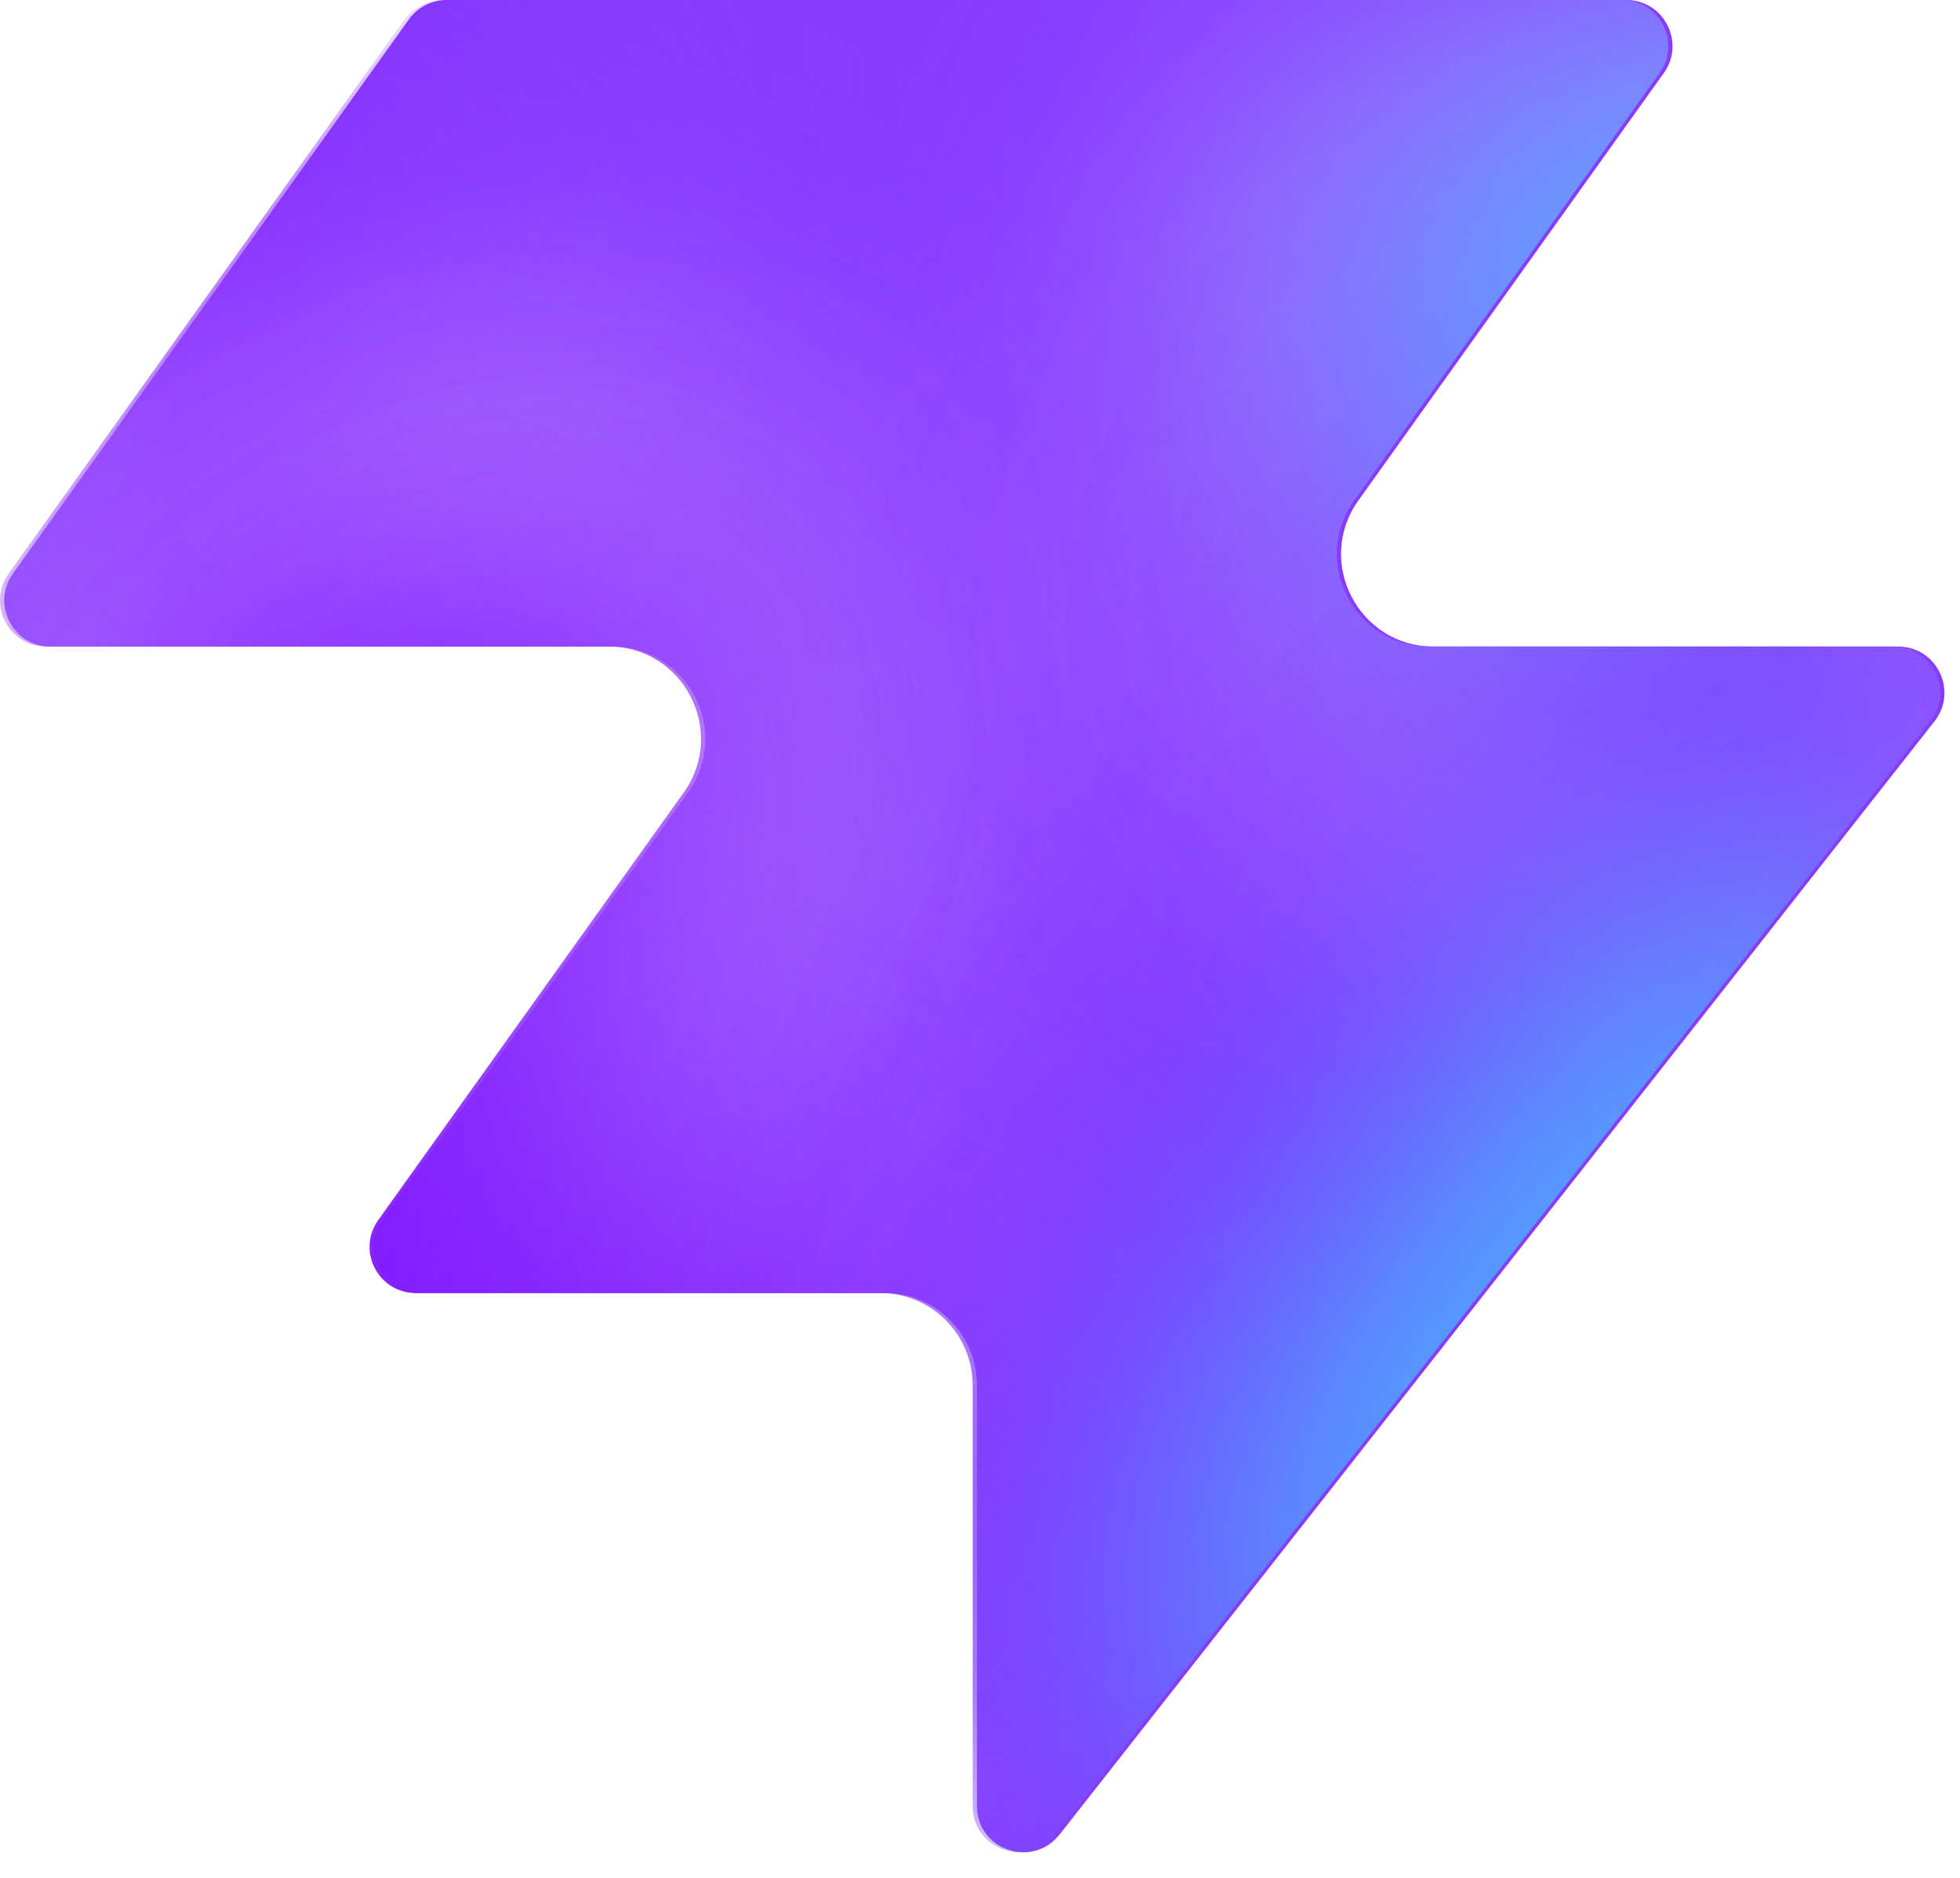
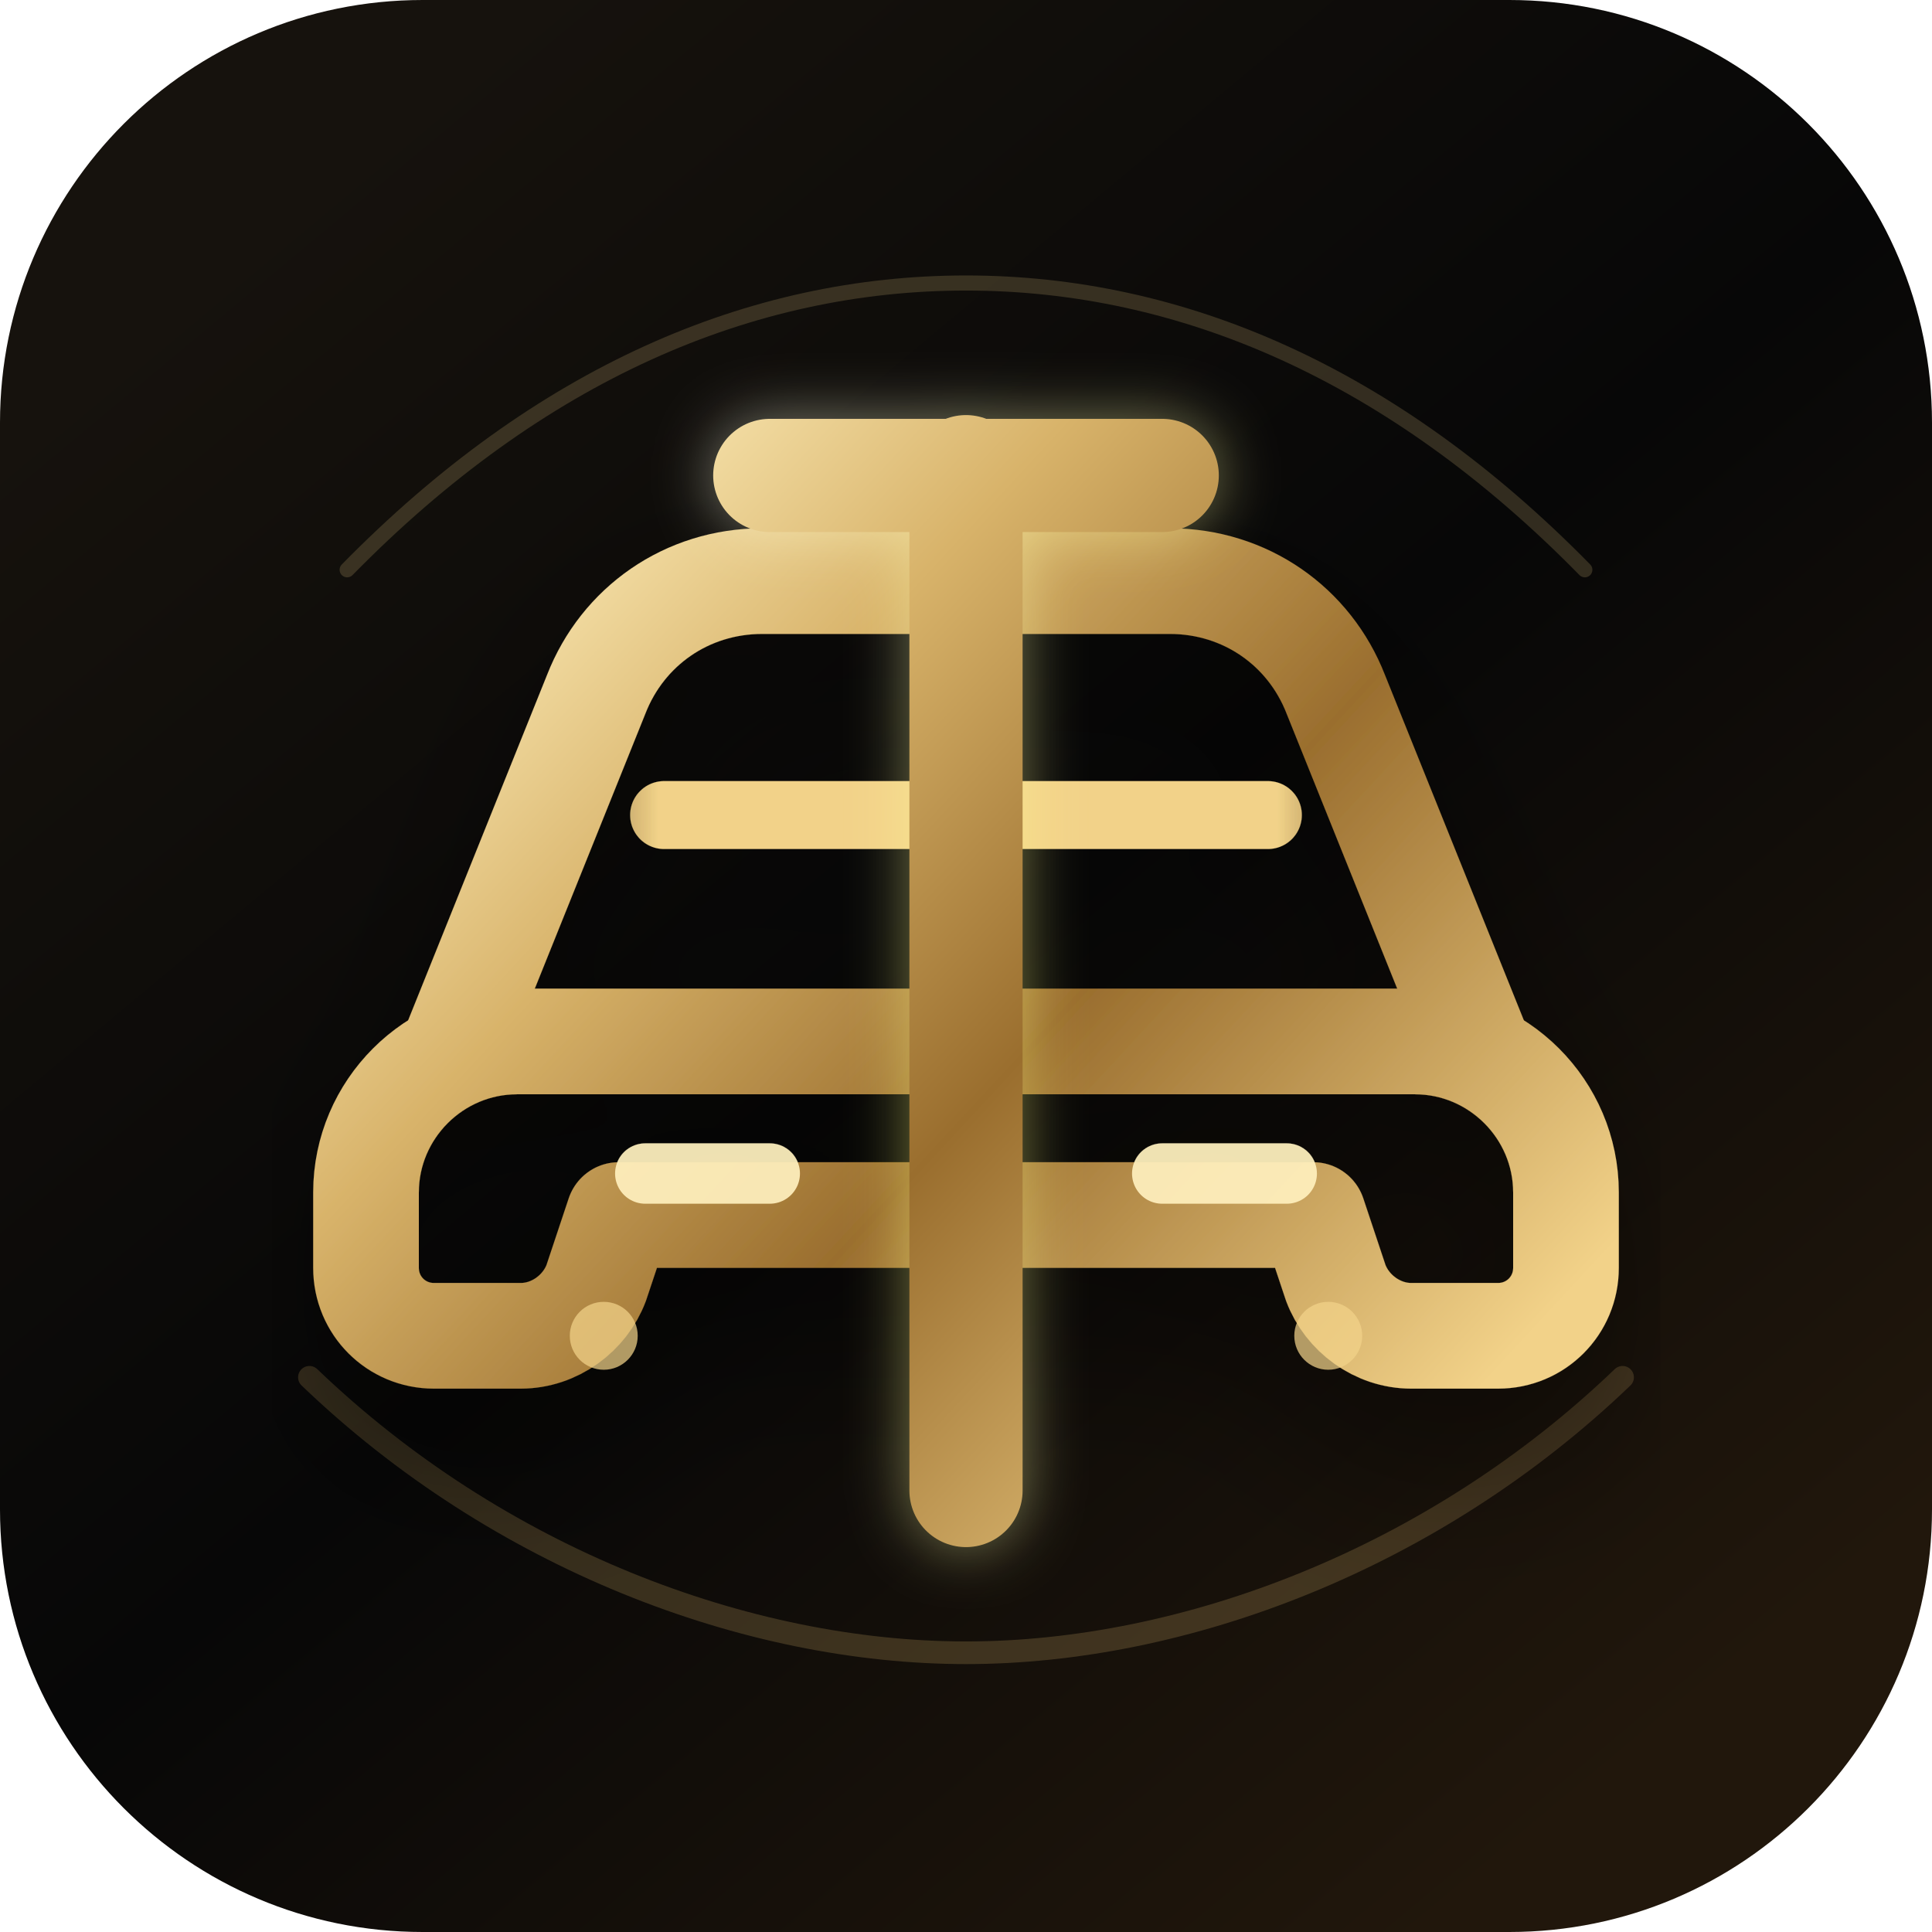
- <svg xmlns="http://www.w3.org/2000/svg" width="48" height="46" fill="none" viewBox="0 0 48 46">
-   <path fill="#863bff" d="M25.946 44.938c-.664.845-2.021.375-2.021-.698V33.937a2.26 2.26 0 0 0-2.262-2.262H10.287c-.92 0-1.456-1.04-.92-1.788l7.48-10.471c1.07-1.497 0-3.578-1.842-3.578H1.237c-.92 0-1.456-1.04-.92-1.788L10.013.474c.214-.297.556-.474.92-.474h28.894c.92 0 1.456 1.04.92 1.788l-7.48 10.471c-1.07 1.498 0 3.579 1.842 3.579h11.377c.943 0 1.473 1.088.89 1.83L25.947 44.94z" style="fill:#863bff;fill:color(display-p3 .525 .23 1);fill-opacity:1" />
-   <mask id="a" width="48" height="46" x="0" y="0" maskUnits="userSpaceOnUse" style="mask-type:alpha">
-     <path fill="#000" d="M25.842 44.938c-.664.844-2.021.375-2.021-.698V33.937a2.26 2.26 0 0 0-2.262-2.262H10.183c-.92 0-1.456-1.04-.92-1.788l7.48-10.471c1.07-1.498 0-3.579-1.842-3.579H1.133c-.92 0-1.456-1.04-.92-1.787L9.91.473c.214-.297.556-.474.92-.474h28.894c.92 0 1.456 1.04.92 1.788l-7.48 10.471c-1.07 1.498 0 3.578 1.842 3.578h11.377c.943 0 1.473 1.088.89 1.832L25.843 44.94z" style="fill:#000;fill-opacity:1" />
-   </mask>
-   <g mask="url(#a)">
-     <g filter="url(#b)">
-       <ellipse cx="5.508" cy="14.704" fill="#ede6ff" rx="5.508" ry="14.704" style="fill:#ede6ff;fill:color(display-p3 .927 .903 1);fill-opacity:1" transform="matrix(.00324 1 1 -.00324 -4.47 31.516)" />
-     </g>
-     <g filter="url(#c)">
-       <ellipse cx="10.399" cy="29.851" fill="#ede6ff" rx="10.399" ry="29.851" style="fill:#ede6ff;fill:color(display-p3 .927 .903 1);fill-opacity:1" transform="matrix(.00324 1 1 -.00324 -39.328 7.883)" />
-     </g>
-     <g filter="url(#d)">
-       <ellipse cx="5.508" cy="30.487" fill="#7e14ff" rx="5.508" ry="30.487" style="fill:#7e14ff;fill:color(display-p3 .492 .077 1);fill-opacity:1" transform="rotate(89.814 -25.913 -14.639)scale(1 -1)" />
-     </g>
-     <g filter="url(#e)">
-       <ellipse cx="5.508" cy="30.599" fill="#7e14ff" rx="5.508" ry="30.599" style="fill:#7e14ff;fill:color(display-p3 .492 .077 1);fill-opacity:1" transform="rotate(89.814 -32.644 -3.334)scale(1 -1)" />
-     </g>
-     <g filter="url(#f)">
-       <ellipse cx="5.508" cy="30.599" fill="#7e14ff" rx="5.508" ry="30.599" style="fill:#7e14ff;fill:color(display-p3 .492 .077 1);fill-opacity:1" transform="matrix(.00324 1 1 -.00324 -34.34 30.47)" />
-     </g>
-     <g filter="url(#g)">
-       <ellipse cx="14.072" cy="22.078" fill="#ede6ff" rx="14.072" ry="22.078" style="fill:#ede6ff;fill:color(display-p3 .927 .903 1);fill-opacity:1" transform="rotate(93.35 24.506 48.493)scale(-1 1)" />
-     </g>
-     <g filter="url(#h)">
-       <ellipse cx="3.47" cy="21.501" fill="#7e14ff" rx="3.47" ry="21.501" style="fill:#7e14ff;fill:color(display-p3 .492 .077 1);fill-opacity:1" transform="rotate(89.009 28.708 47.59)scale(-1 1)" />
-     </g>
-     <g filter="url(#i)">
-       <ellipse cx="3.47" cy="21.501" fill="#7e14ff" rx="3.47" ry="21.501" style="fill:#7e14ff;fill:color(display-p3 .492 .077 1);fill-opacity:1" transform="rotate(89.009 28.708 47.59)scale(-1 1)" />
-     </g>
-     <g filter="url(#j)">
-       <ellipse cx=".387" cy="8.972" fill="#7e14ff" rx="4.407" ry="29.108" style="fill:#7e14ff;fill:color(display-p3 .492 .077 1);fill-opacity:1" transform="rotate(39.51 .387 8.972)" />
-     </g>
-     <g filter="url(#k)">
-       <ellipse cx="47.523" cy="-6.092" fill="#7e14ff" rx="4.407" ry="29.108" style="fill:#7e14ff;fill:color(display-p3 .492 .077 1);fill-opacity:1" transform="rotate(37.892 47.523 -6.092)" />
-     </g>
-     <g filter="url(#l)">
-       <ellipse cx="41.412" cy="6.333" fill="#47bfff" rx="5.971" ry="9.665" style="fill:#47bfff;fill:color(display-p3 .28 .748 1);fill-opacity:1" transform="rotate(37.892 41.412 6.333)" />
-     </g>
-     <g filter="url(#m)">
-       <ellipse cx="-1.879" cy="38.332" fill="#7e14ff" rx="4.407" ry="29.108" style="fill:#7e14ff;fill:color(display-p3 .492 .077 1);fill-opacity:1" transform="rotate(37.892 -1.88 38.332)" />
-     </g>
-     <g filter="url(#n)">
-       <ellipse cx="-1.879" cy="38.332" fill="#7e14ff" rx="4.407" ry="29.108" style="fill:#7e14ff;fill:color(display-p3 .492 .077 1);fill-opacity:1" transform="rotate(37.892 -1.88 38.332)" />
-     </g>
-     <g filter="url(#o)">
-       <ellipse cx="35.651" cy="29.907" fill="#7e14ff" rx="4.407" ry="29.108" style="fill:#7e14ff;fill:color(display-p3 .492 .077 1);fill-opacity:1" transform="rotate(37.892 35.651 29.907)" />
-     </g>
-     <g filter="url(#p)">
-       <ellipse cx="38.418" cy="32.4" fill="#47bfff" rx="5.971" ry="15.297" style="fill:#47bfff;fill:color(display-p3 .28 .748 1);fill-opacity:1" transform="rotate(37.892 38.418 32.4)" />
-     </g>
-   </g>
+ <svg xmlns="http://www.w3.org/2000/svg" width="512" height="512" viewBox="0 0 512 512" role="img" aria-label="ITOMER favicon">
  <defs>
-     <filter id="b" width="60.045" height="41.654" x="-19.77" y="16.149" color-interpolation-filters="sRGB" filterUnits="userSpaceOnUse">
-       <feFlood flood-opacity="0" result="BackgroundImageFix" />
-       <feBlend in="SourceGraphic" in2="BackgroundImageFix" result="shape" />
-       <feGaussianBlur result="effect1_foregroundBlur_2002_17158" stdDeviation="7.659" />
+     <linearGradient id="bg" x1="80" y1="50" x2="430" y2="470" gradientUnits="userSpaceOnUse">
+       <stop offset="0" stop-color="#16120d" />
+       <stop offset="0.5" stop-color="#070707" />
+       <stop offset="1" stop-color="#21170c" />
+     </linearGradient>
+     <linearGradient id="gold" x1="126" y1="134" x2="386" y2="375" gradientUnits="userSpaceOnUse">
+       <stop offset="0" stop-color="#fff0be" />
+       <stop offset="0.28" stop-color="#d8b36a" />
+       <stop offset="0.58" stop-color="#9a6e2e" />
+       <stop offset="1" stop-color="#f2d289" />
+     </linearGradient>
+     <linearGradient id="line" x1="110" y1="249" x2="403" y2="249" gradientUnits="userSpaceOnUse">
+       <stop offset="0" stop-color="#8a672e" stop-opacity="0" />
+       <stop offset="0.22" stop-color="#f2d289" />
+       <stop offset="0.78" stop-color="#f2d289" />
+       <stop offset="1" stop-color="#8a672e" stop-opacity="0" />
+     </linearGradient>
+     <filter id="shadow" x="72" y="96" width="368" height="344" filterUnits="userSpaceOnUse" color-interpolation-filters="sRGB">
+       <feDropShadow dx="0" dy="18" stdDeviation="20" flood-color="#000000" flood-opacity="0.5" />
    </filter>
-     <filter id="c" width="90.34" height="51.437" x="-54.613" y="-7.533" color-interpolation-filters="sRGB" filterUnits="userSpaceOnUse">
-       <feFlood flood-opacity="0" result="BackgroundImageFix" />
-       <feBlend in="SourceGraphic" in2="BackgroundImageFix" result="shape" />
-       <feGaussianBlur result="effect1_foregroundBlur_2002_17158" stdDeviation="7.659" />
-     </filter>
-     <filter id="d" width="79.355" height="29.4" x="-49.64" y="2.03" color-interpolation-filters="sRGB" filterUnits="userSpaceOnUse">
-       <feFlood flood-opacity="0" result="BackgroundImageFix" />
-       <feBlend in="SourceGraphic" in2="BackgroundImageFix" result="shape" />
-       <feGaussianBlur result="effect1_foregroundBlur_2002_17158" stdDeviation="4.596" />
-     </filter>
-     <filter id="e" width="79.579" height="29.4" x="-45.045" y="20.029" color-interpolation-filters="sRGB" filterUnits="userSpaceOnUse">
-       <feFlood flood-opacity="0" result="BackgroundImageFix" />
-       <feBlend in="SourceGraphic" in2="BackgroundImageFix" result="shape" />
-       <feGaussianBlur result="effect1_foregroundBlur_2002_17158" stdDeviation="4.596" />
-     </filter>
-     <filter id="f" width="79.579" height="29.4" x="-43.513" y="21.178" color-interpolation-filters="sRGB" filterUnits="userSpaceOnUse">
-       <feFlood flood-opacity="0" result="BackgroundImageFix" />
-       <feBlend in="SourceGraphic" in2="BackgroundImageFix" result="shape" />
-       <feGaussianBlur result="effect1_foregroundBlur_2002_17158" stdDeviation="4.596" />
-     </filter>
-     <filter id="g" width="74.749" height="58.852" x="15.756" y="-17.901" color-interpolation-filters="sRGB" filterUnits="userSpaceOnUse">
-       <feFlood flood-opacity="0" result="BackgroundImageFix" />
-       <feBlend in="SourceGraphic" in2="BackgroundImageFix" result="shape" />
-       <feGaussianBlur result="effect1_foregroundBlur_2002_17158" stdDeviation="7.659" />
-     </filter>
-     <filter id="h" width="61.377" height="25.362" x="23.548" y="2.284" color-interpolation-filters="sRGB" filterUnits="userSpaceOnUse">
-       <feFlood flood-opacity="0" result="BackgroundImageFix" />
-       <feBlend in="SourceGraphic" in2="BackgroundImageFix" result="shape" />
-       <feGaussianBlur result="effect1_foregroundBlur_2002_17158" stdDeviation="4.596" />
-     </filter>
-     <filter id="i" width="61.377" height="25.362" x="23.548" y="2.284" color-interpolation-filters="sRGB" filterUnits="userSpaceOnUse">
-       <feFlood flood-opacity="0" result="BackgroundImageFix" />
-       <feBlend in="SourceGraphic" in2="BackgroundImageFix" result="shape" />
-       <feGaussianBlur result="effect1_foregroundBlur_2002_17158" stdDeviation="4.596" />
-     </filter>
-     <filter id="j" width="56.045" height="63.649" x="-27.636" y="-22.853" color-interpolation-filters="sRGB" filterUnits="userSpaceOnUse">
-       <feFlood flood-opacity="0" result="BackgroundImageFix" />
-       <feBlend in="SourceGraphic" in2="BackgroundImageFix" result="shape" />
-       <feGaussianBlur result="effect1_foregroundBlur_2002_17158" stdDeviation="4.596" />
-     </filter>
-     <filter id="k" width="54.814" height="64.646" x="20.116" y="-38.415" color-interpolation-filters="sRGB" filterUnits="userSpaceOnUse">
-       <feFlood flood-opacity="0" result="BackgroundImageFix" />
-       <feBlend in="SourceGraphic" in2="BackgroundImageFix" result="shape" />
-       <feGaussianBlur result="effect1_foregroundBlur_2002_17158" stdDeviation="4.596" />
-     </filter>
-     <filter id="l" width="33.541" height="35.313" x="24.641" y="-11.323" color-interpolation-filters="sRGB" filterUnits="userSpaceOnUse">
-       <feFlood flood-opacity="0" result="BackgroundImageFix" />
-       <feBlend in="SourceGraphic" in2="BackgroundImageFix" result="shape" />
-       <feGaussianBlur result="effect1_foregroundBlur_2002_17158" stdDeviation="4.596" />
-     </filter>
-     <filter id="m" width="54.814" height="64.646" x="-29.286" y="6.009" color-interpolation-filters="sRGB" filterUnits="userSpaceOnUse">
-       <feFlood flood-opacity="0" result="BackgroundImageFix" />
-       <feBlend in="SourceGraphic" in2="BackgroundImageFix" result="shape" />
-       <feGaussianBlur result="effect1_foregroundBlur_2002_17158" stdDeviation="4.596" />
-     </filter>
-     <filter id="n" width="54.814" height="64.646" x="-29.286" y="6.009" color-interpolation-filters="sRGB" filterUnits="userSpaceOnUse">
-       <feFlood flood-opacity="0" result="BackgroundImageFix" />
-       <feBlend in="SourceGraphic" in2="BackgroundImageFix" result="shape" />
-       <feGaussianBlur result="effect1_foregroundBlur_2002_17158" stdDeviation="4.596" />
-     </filter>
-     <filter id="o" width="54.814" height="64.646" x="8.244" y="-2.416" color-interpolation-filters="sRGB" filterUnits="userSpaceOnUse">
-       <feFlood flood-opacity="0" result="BackgroundImageFix" />
-       <feBlend in="SourceGraphic" in2="BackgroundImageFix" result="shape" />
-       <feGaussianBlur result="effect1_foregroundBlur_2002_17158" stdDeviation="4.596" />
-     </filter>
-     <filter id="p" width="39.409" height="43.623" x="18.713" y="10.588" color-interpolation-filters="sRGB" filterUnits="userSpaceOnUse">
-       <feFlood flood-opacity="0" result="BackgroundImageFix" />
-       <feBlend in="SourceGraphic" in2="BackgroundImageFix" result="shape" />
-       <feGaussianBlur result="effect1_foregroundBlur_2002_17158" stdDeviation="4.596" />
+     <filter id="glow" x="60" y="52" width="392" height="408" filterUnits="userSpaceOnUse" color-interpolation-filters="sRGB">
+       <feGaussianBlur stdDeviation="8" result="blur" />
+       <feColorMatrix in="blur" type="matrix" values="1 0 0 0 0.88 0 1 0 0 0.66 0 0 1 0 0.30 0 0 0 0.45 0" />
+       <feBlend in="SourceGraphic" />
    </filter>
  </defs>
+   <rect width="512" height="512" rx="112" fill="url(#bg)" />
+   <path d="M82 365C132 413 198 438 256 438C314 438 380 413 430 365" fill="none" stroke="#d8b36a" stroke-width="6" stroke-linecap="round" opacity="0.22" />
+   <path d="M92 151C143 99 199 75 256 75C313 75 369 99 420 151" fill="none" stroke="#f2d289" stroke-width="4" stroke-linecap="round" opacity="0.18" />
+   <g filter="url(#shadow)">
+     <path d="M121 276L158 184C165 166 182 154 202 154H310C330 154 347 166 354 184L391 276" fill="none" stroke="url(#gold)" stroke-width="28" stroke-linecap="round" stroke-linejoin="round" />
+     <path d="M137 276H375C397 276 415 294 415 316V336C415 346 407 354 397 354H374C365 354 357 348 354 340L348 322H164L158 340C155 348 147 354 138 354H115C105 354 97 346 97 336V316C97 294 115 276 137 276Z" fill="none" stroke="url(#gold)" stroke-width="28" stroke-linejoin="round" />
+     <path d="M176 216H336" stroke="url(#line)" stroke-width="18" stroke-linecap="round" />
+     <path d="M171 311H204" stroke="#fff0be" stroke-width="16" stroke-linecap="round" opacity="0.92" />
+     <path d="M308 311H341" stroke="#fff0be" stroke-width="16" stroke-linecap="round" opacity="0.92" />
+   </g>
+   <g filter="url(#glow)">
+     <path d="M256 125V395" stroke="url(#gold)" stroke-width="30" stroke-linecap="round" />
+     <path d="M204 126H308" stroke="url(#gold)" stroke-width="30" stroke-linecap="round" />
+   </g>
+   <circle cx="160" cy="354" r="9" fill="#f2d289" opacity="0.72" />
+   <circle cx="352" cy="354" r="9" fill="#f2d289" opacity="0.72" />
</svg>
